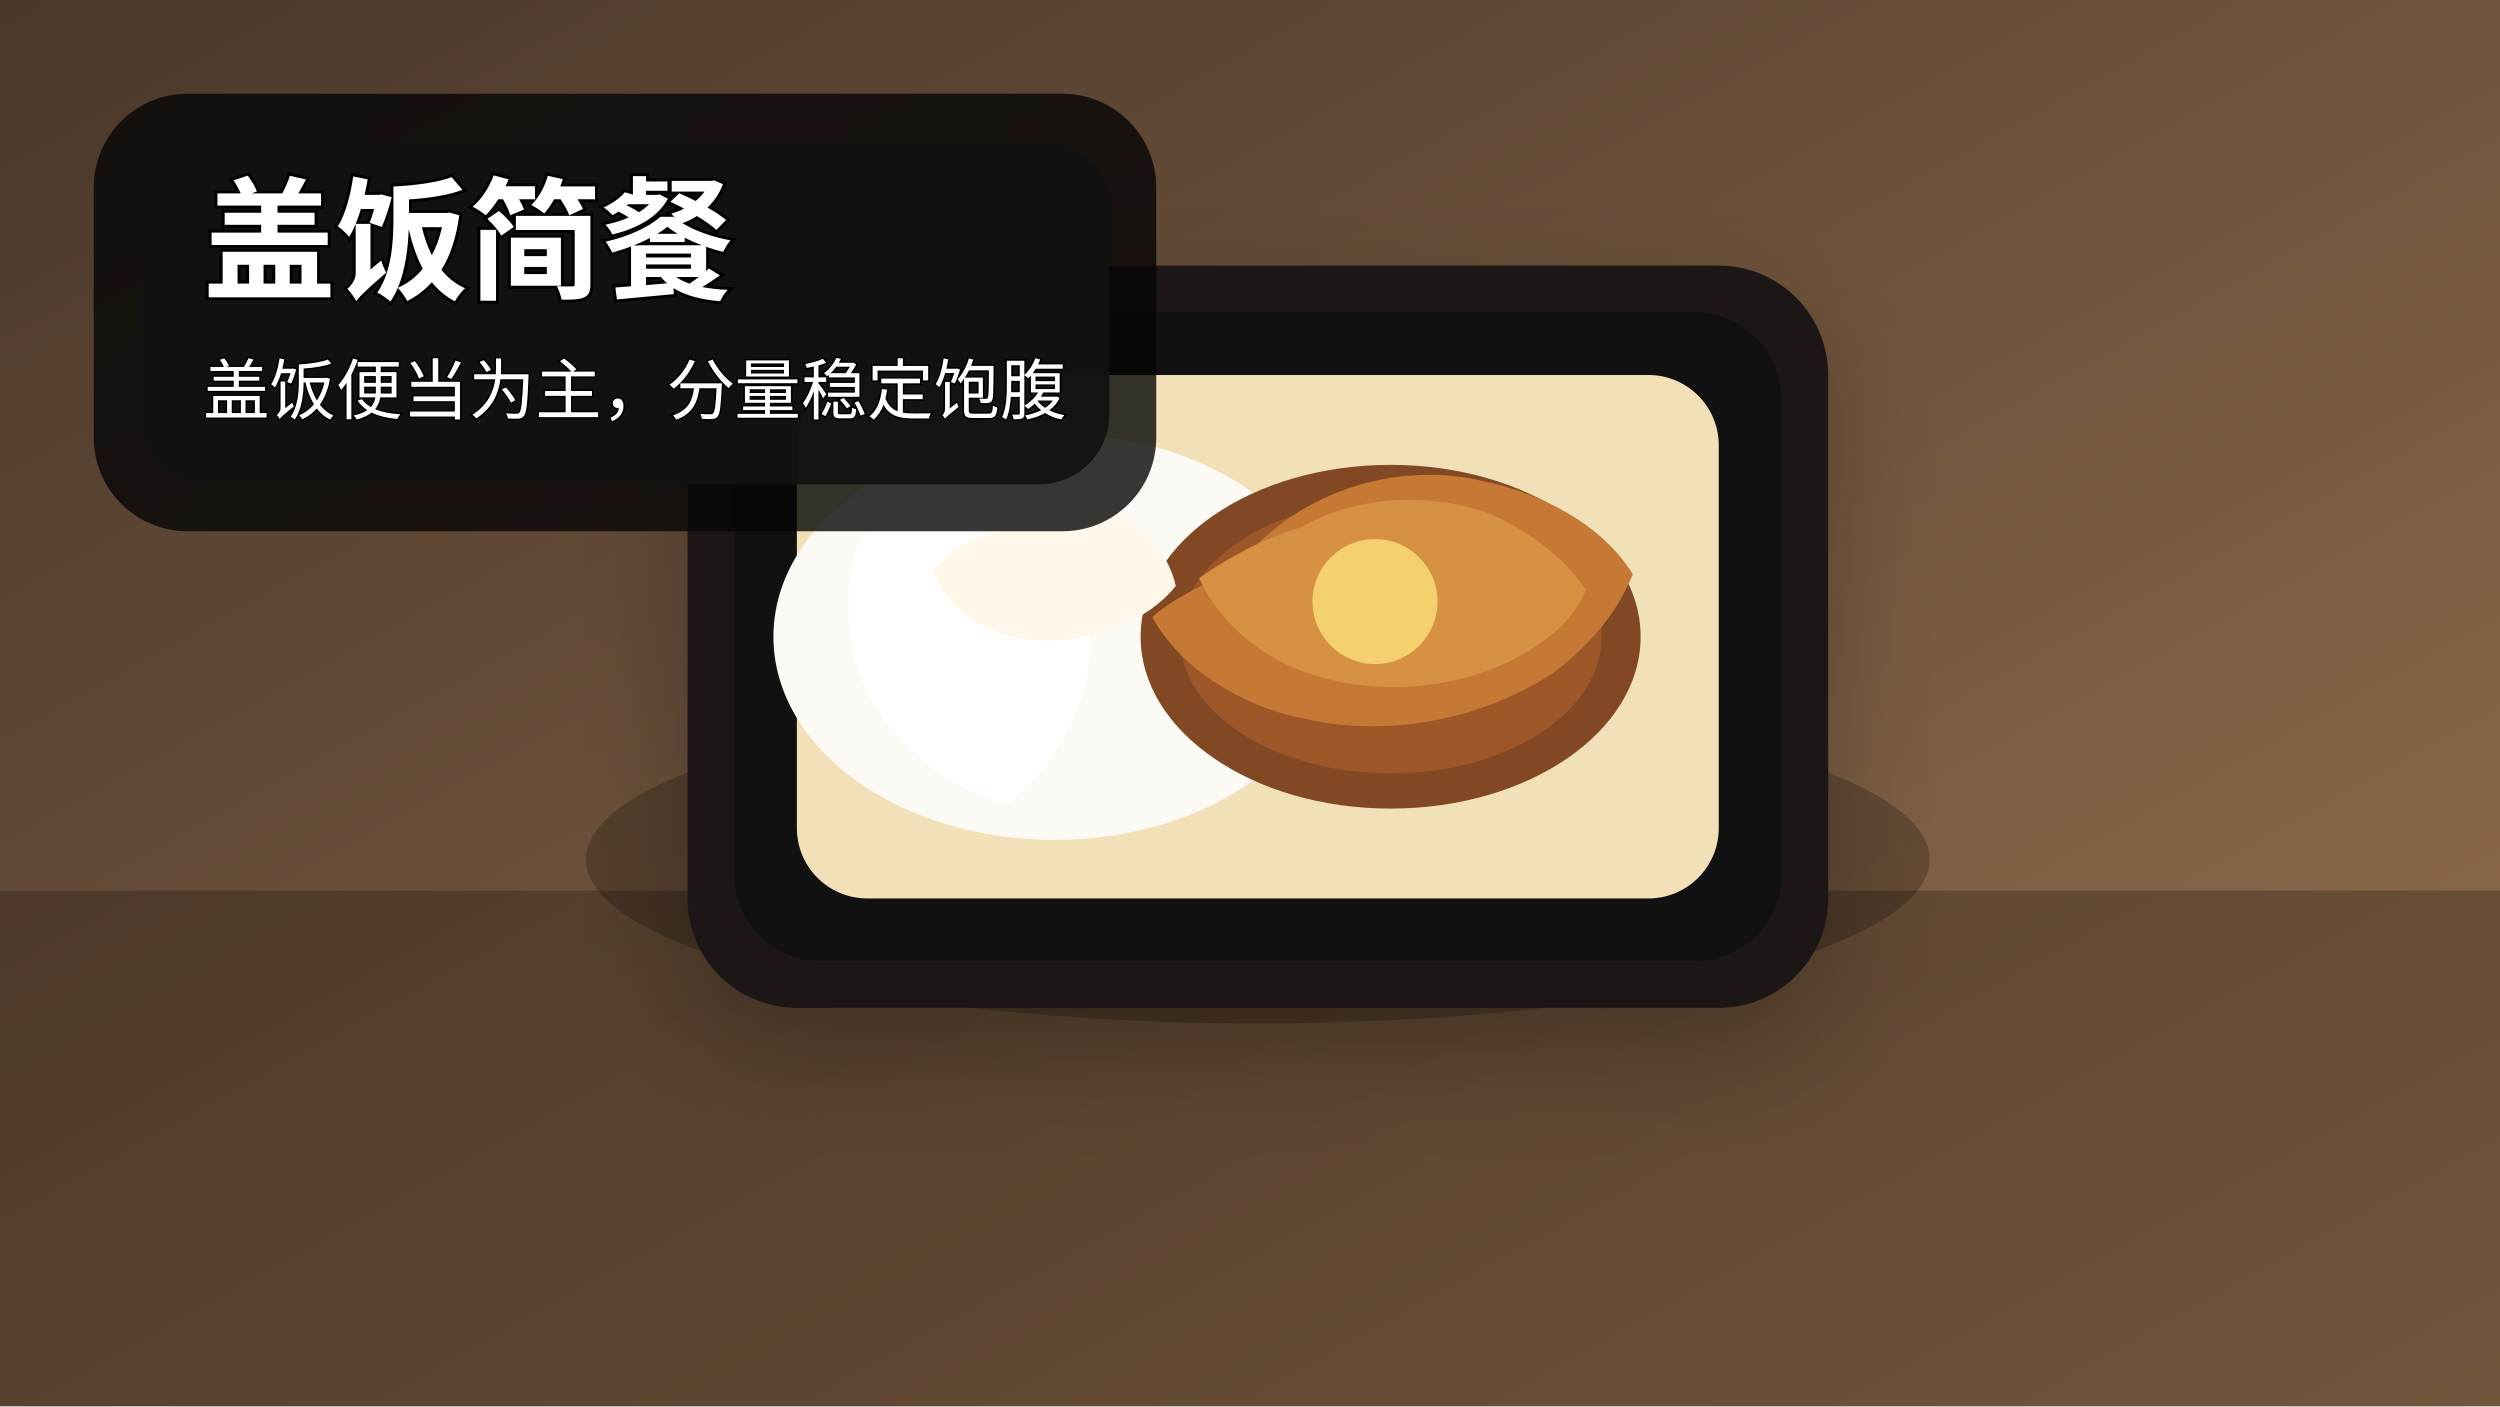
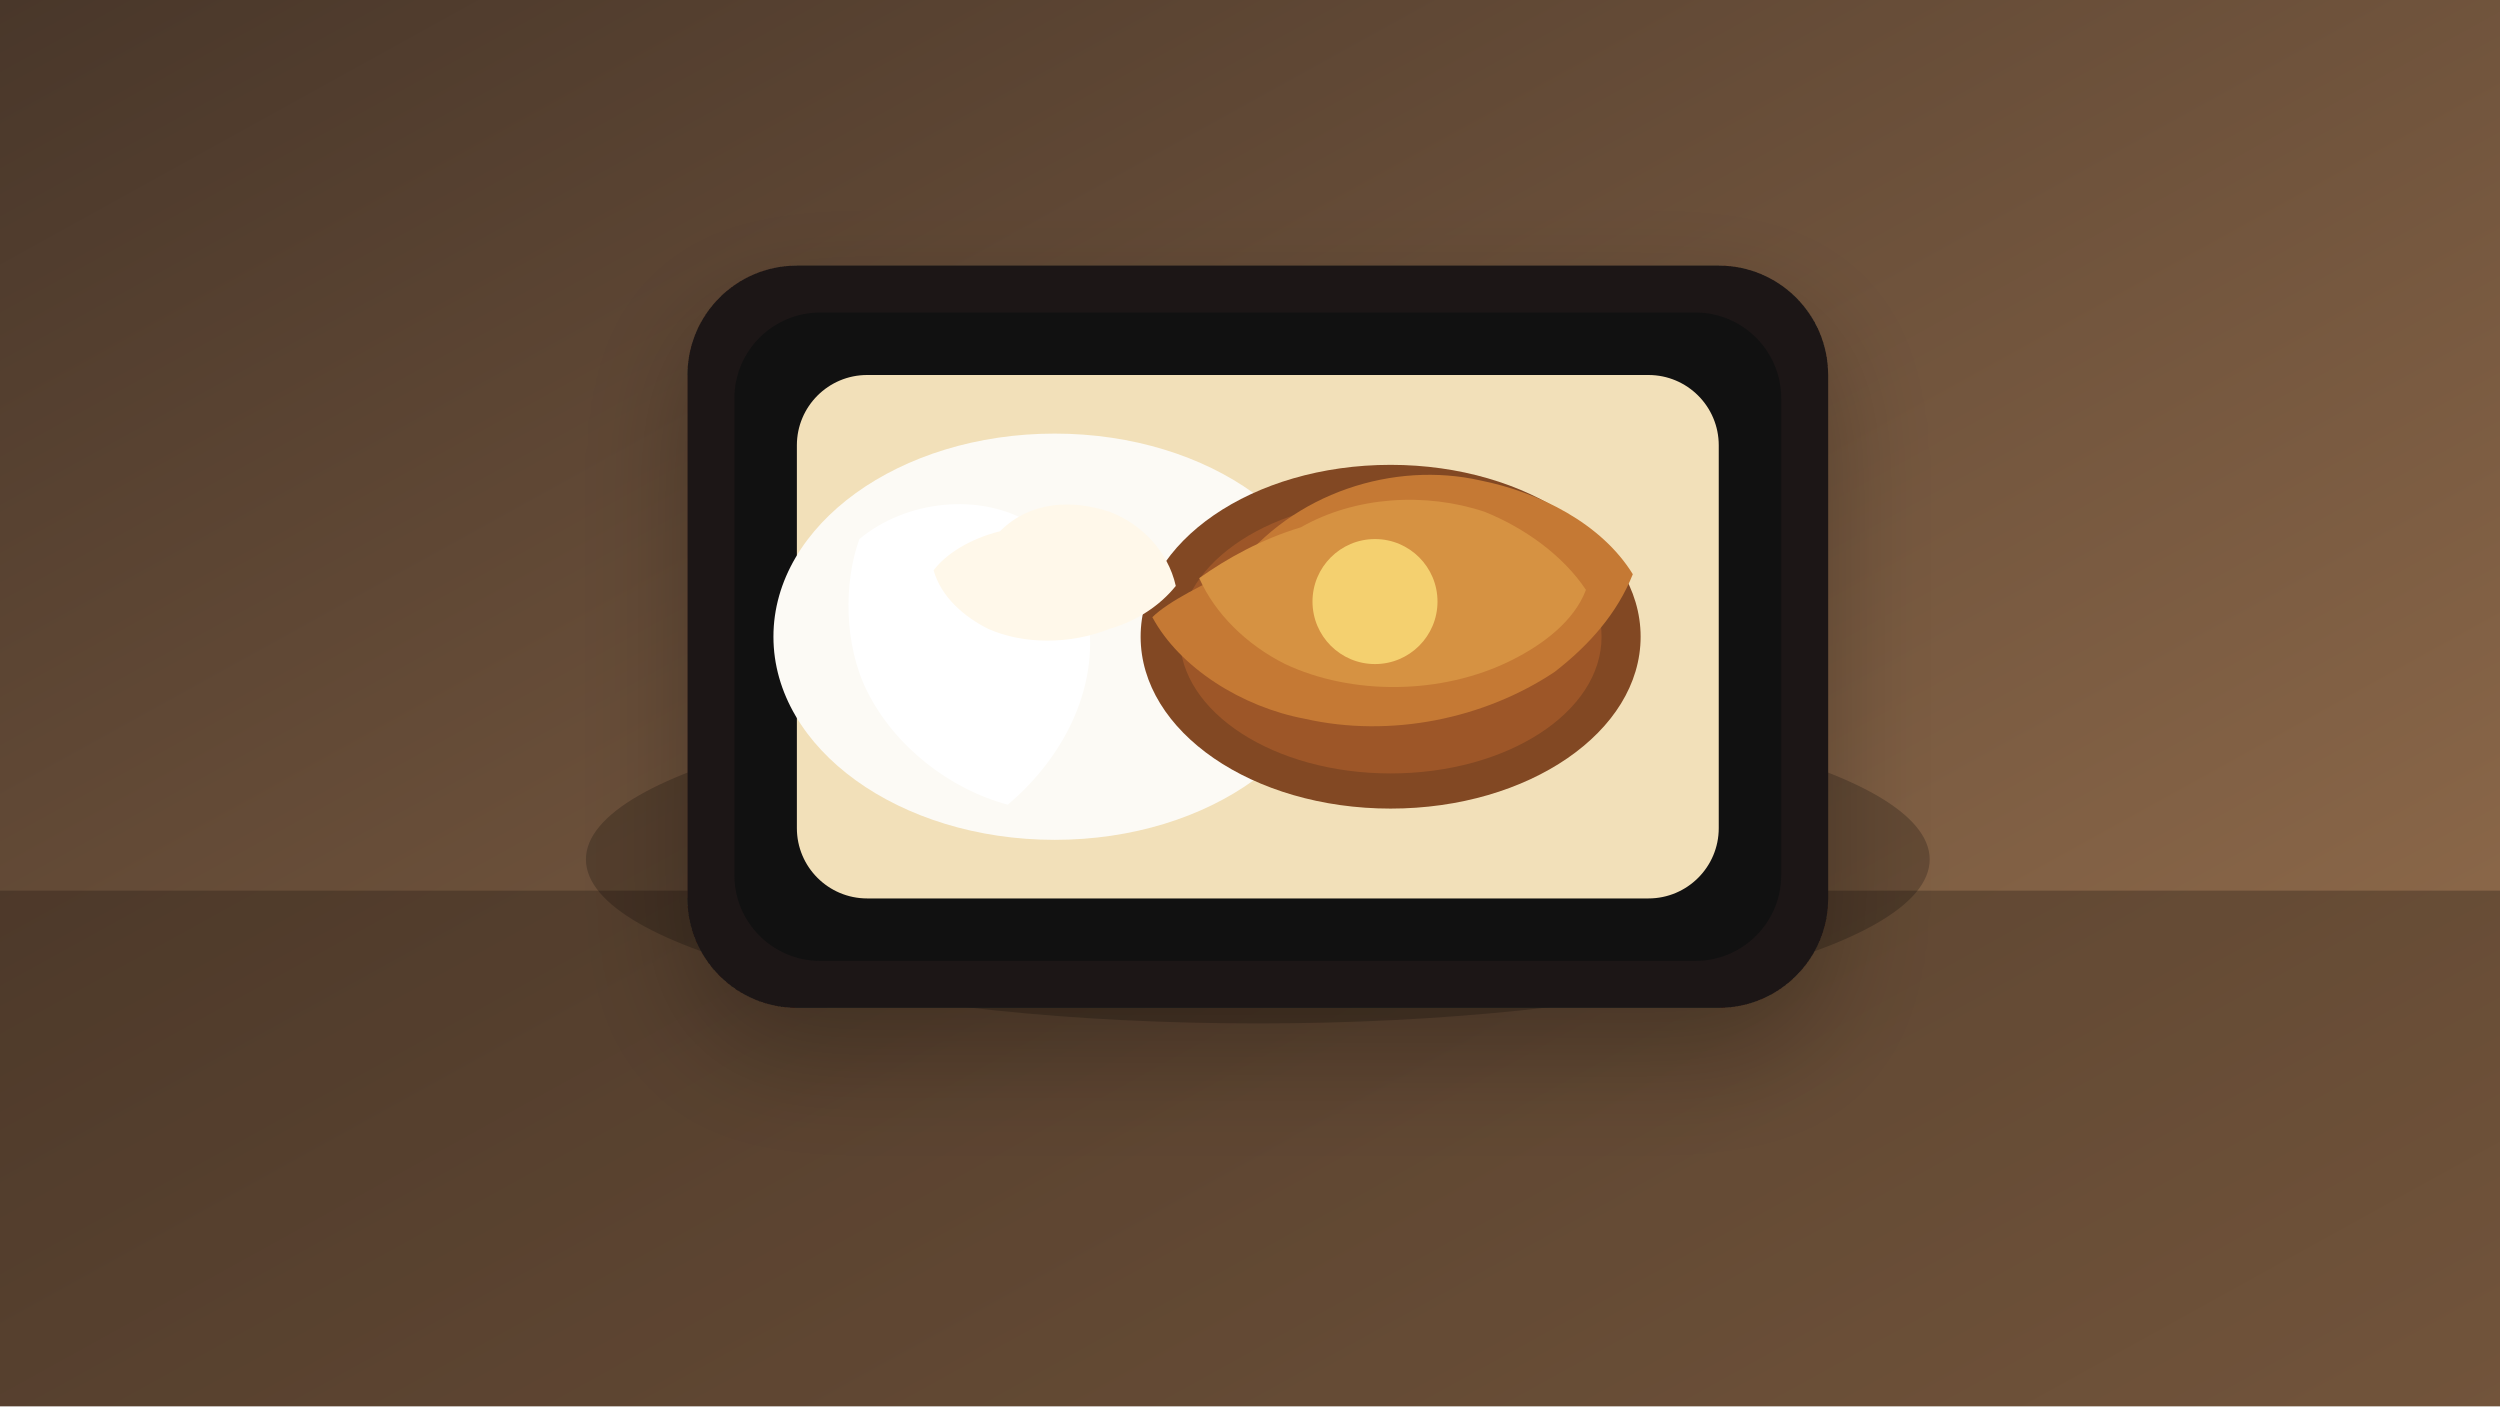
<svg xmlns="http://www.w3.org/2000/svg" viewBox="0 0 640 360">
  <defs>
    <linearGradient id="bg" x1="0%" y1="0%" x2="100%" y2="100%">
      <stop offset="0%" stop-color="#49372a" />
      <stop offset="100%" stop-color="#98714f" />
    </linearGradient>
    <filter id="shadow" x="-20%" y="-20%" width="140%" height="140%">
      <feDropShadow dx="0" dy="12" stdDeviation="14" flood-color="#000" flood-opacity=".26" />
    </filter>
  </defs>
  <rect width="640" height="360" fill="url(#bg)" />
  <rect y="228" width="640" height="132" fill="#201711" opacity=".32" />
  <ellipse cx="322" cy="220" rx="172" ry="42" fill="#000" opacity=".22" />
  <rect x="176" y="68" width="292" height="190" rx="28" fill="#1a1714" filter="url(#shadow)" />
  <rect x="188" y="80" width="268" height="166" rx="22" fill="#111" />
  <rect x="204" y="96" width="236" height="134" rx="18" fill="#f2e0b9" />
  <ellipse cx="270" cy="163" rx="72" ry="52" fill="#fcfaf5" />
  <ellipse cx="356" cy="163" rx="64" ry="44" fill="#824823" />
  <ellipse cx="356" cy="163" rx="54" ry="35" fill="#9d5628" />
  <path d="M316 146c15-20 41-28 63-23 15 3 31 11 39 24-4 10-11 18-20 25-18 12-42 17-64 12-16-3-32-13-39-26 4-4 14-9 21-12z" fill="#c57934" />
  <path d="M333 135c14-8 32-9 47-4 10 4 20 11 26 20-3 8-11 14-19 18-18 9-41 9-58 1-10-5-18-13-22-22 7-5 16-10 26-13z" fill="#d69242" />
  <circle cx="352" cy="154" r="16" fill="#f4d06f" />
  <path d="M220 138c12-10 31-12 44-4 9 6 14 17 15 28 1 17-8 33-21 44-15-4-29-15-36-29-6-12-6-28-2-39z" fill="#ffffff" />
  <path d="M256 136c8-8 19-8 28-5 8 3 15 10 17 19-4 5-10 9-17 11-10 4-22 4-31 0-6-3-12-8-14-15 3-4 9-8 17-10z" fill="#fff8ea" />
-   <rect x="24" y="24" width="272" height="112" rx="24" fill="#050505" opacity=".8" />
-   <rect x="36" y="36" width="248" height="88" rx="18" fill="#111111" opacity=".92" />
-   <text x="52" y="74" font-size="34" font-weight="700" fill="#fff" stroke="#000" stroke-width="1.5" paint-order="stroke fill" font-family="Segoe UI, Arial, sans-serif">盖饭简餐</text>
-   <text x="52" y="106" font-size="17" fill="#ffffff" stroke="#000" stroke-width="0.8" paint-order="stroke fill" font-family="Segoe UI, Arial, sans-serif">盖饭便当为主，分量稳定饱腹</text>
</svg>
